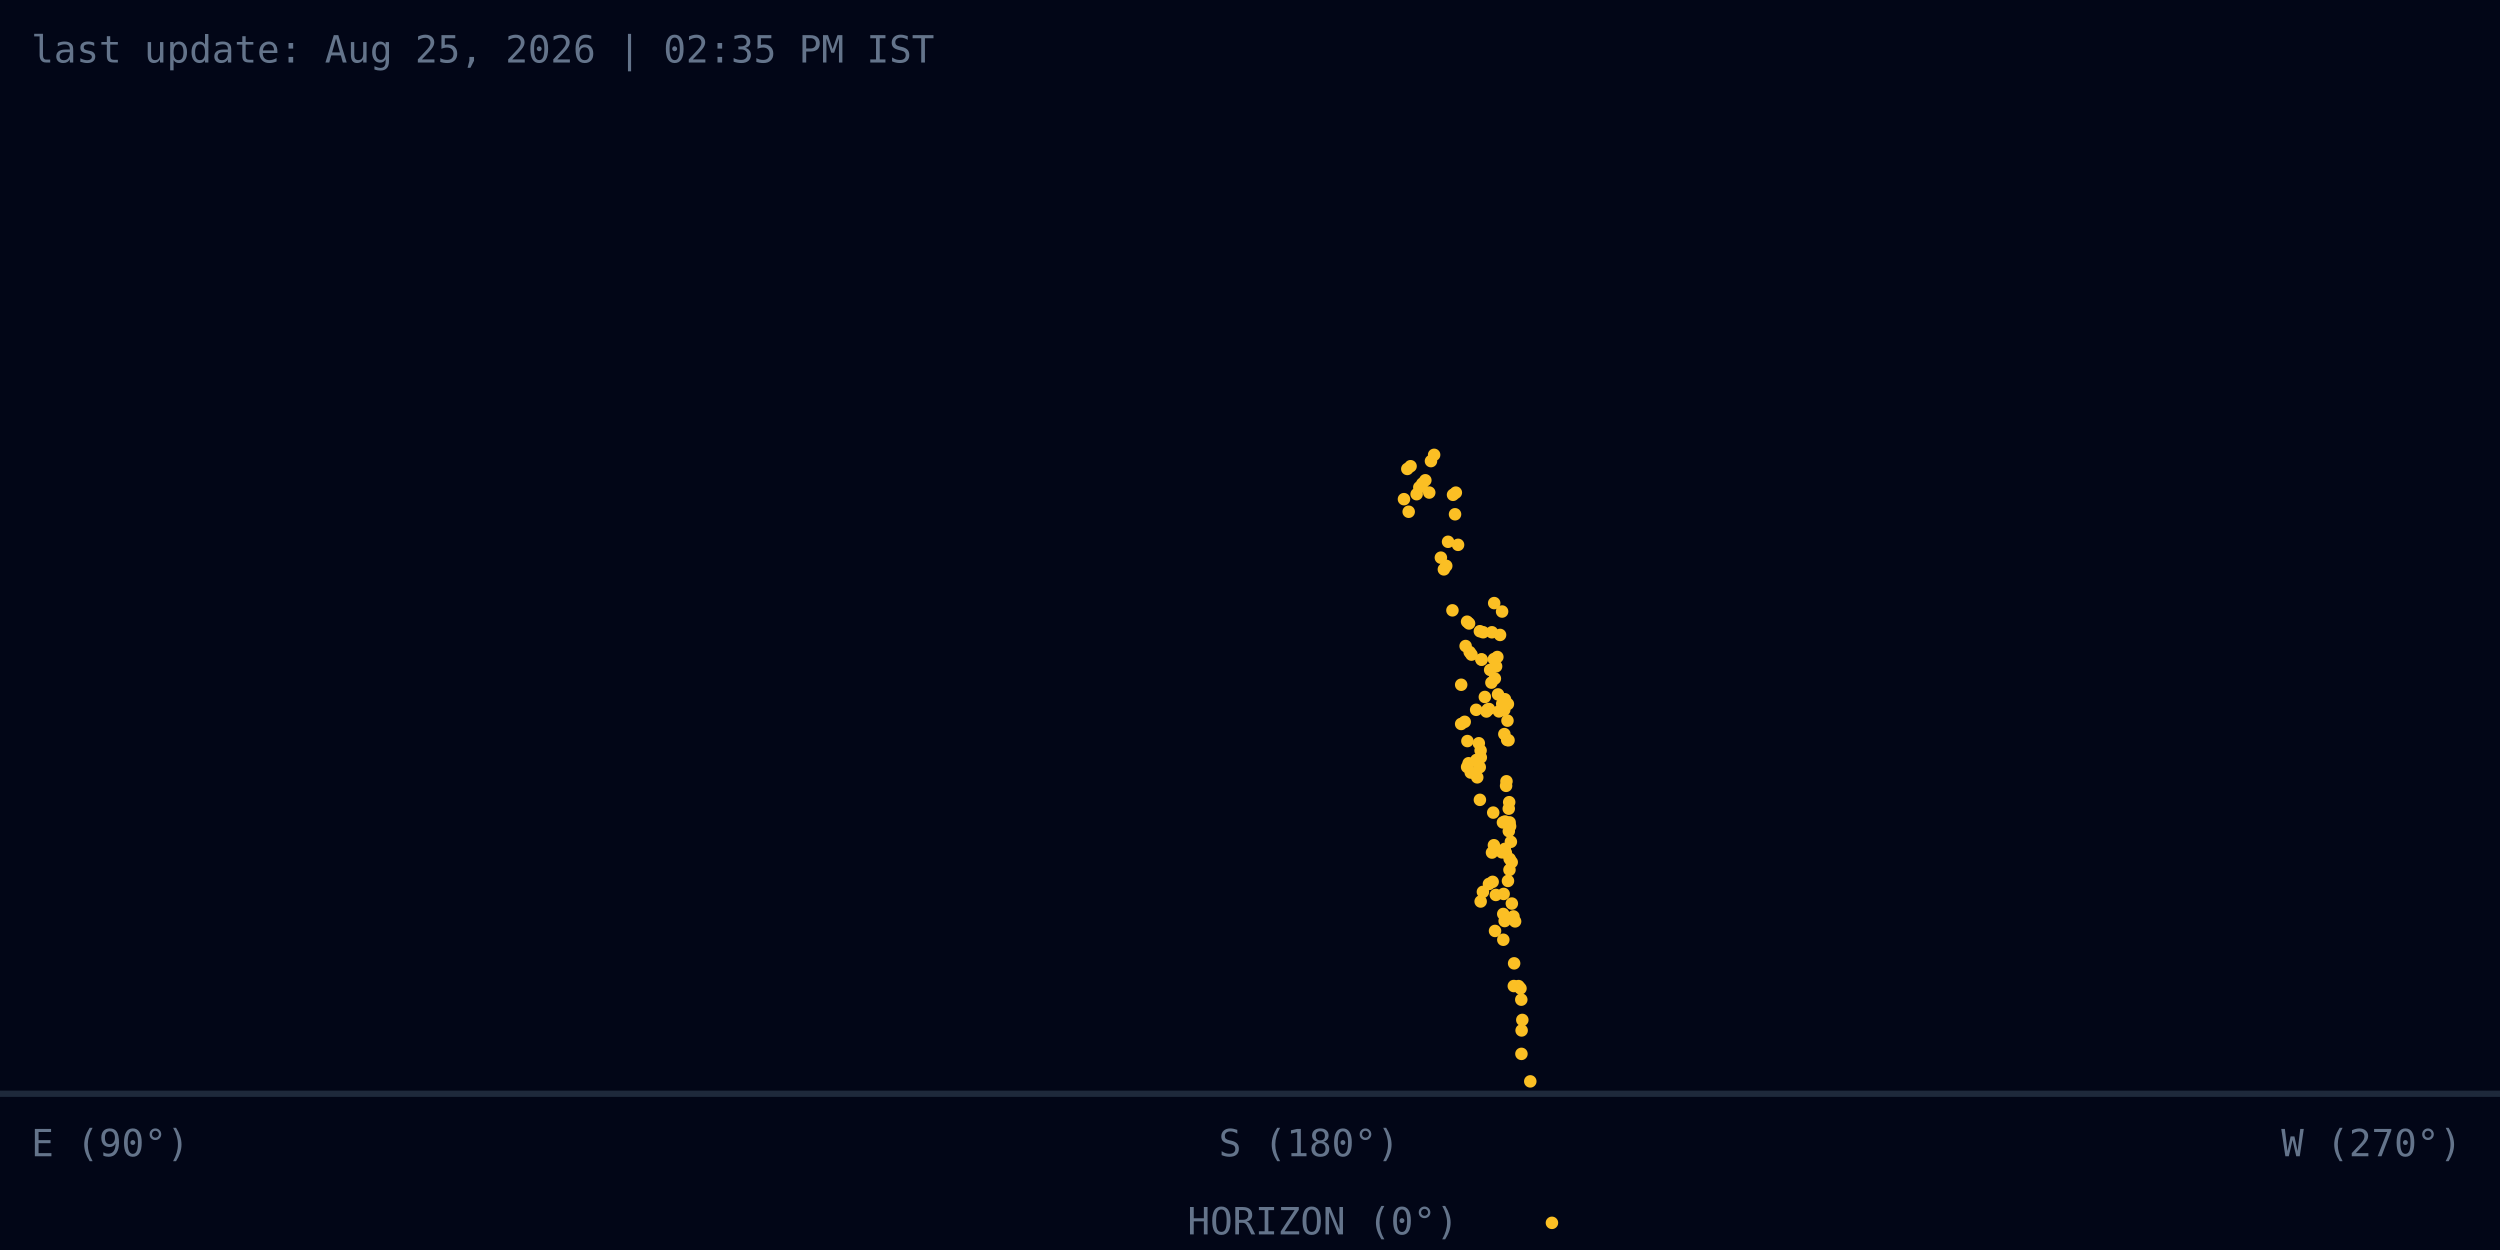
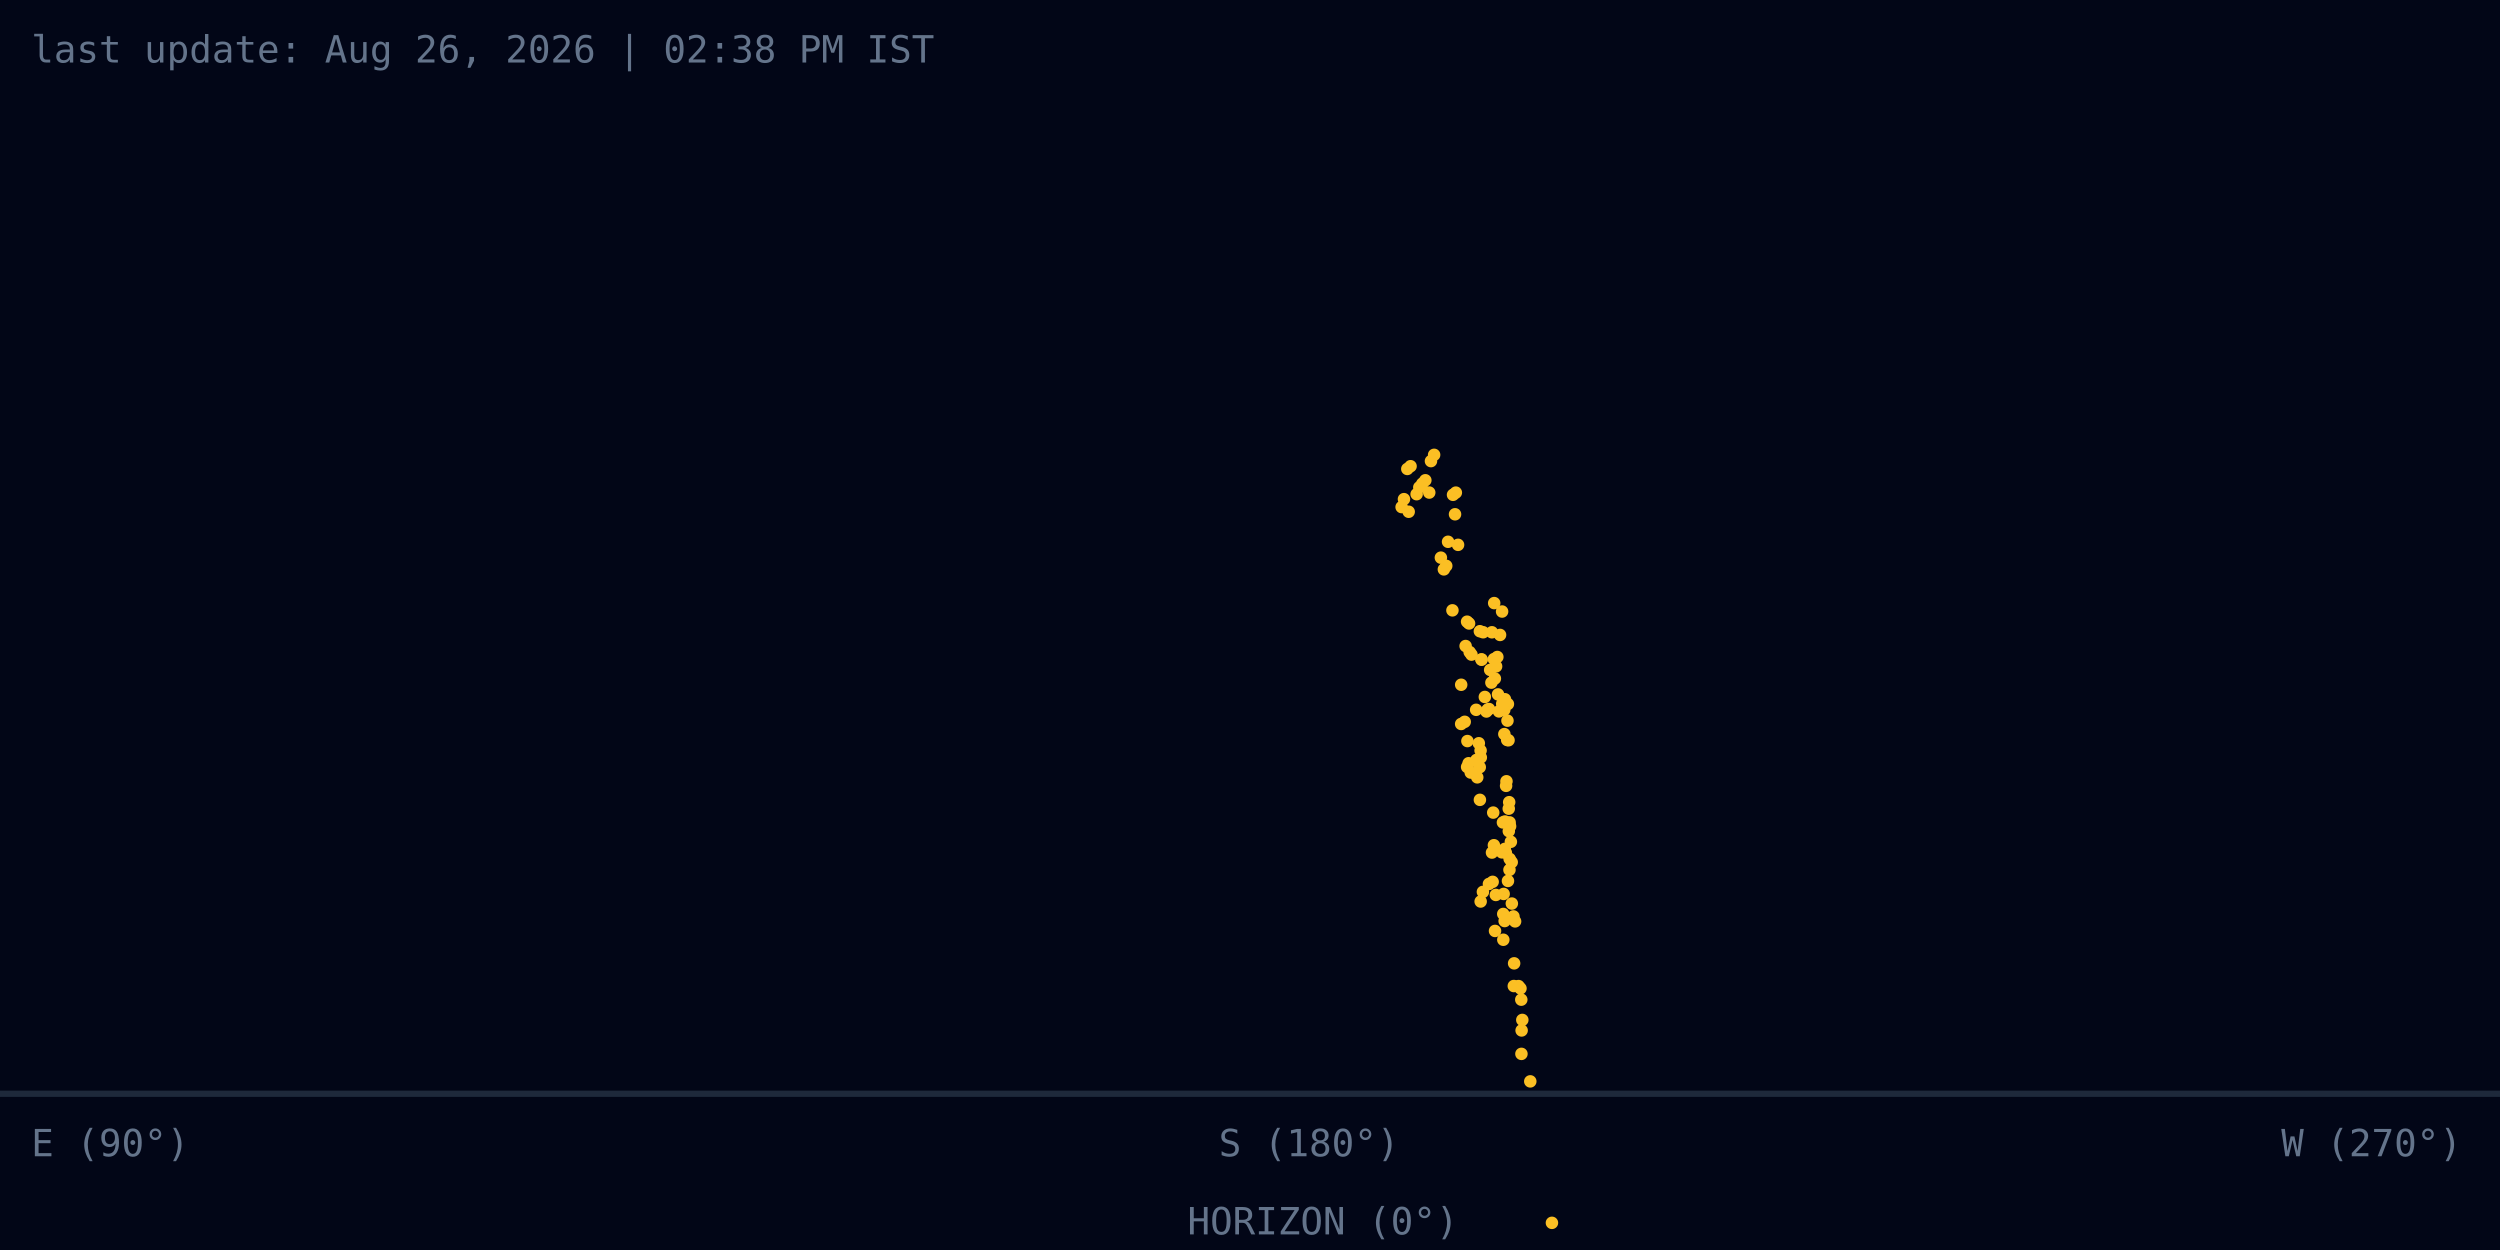
<svg xmlns="http://www.w3.org/2000/svg" width="800" height="400" viewBox="0 0 800 400">
  <rect width="800" height="400" fill="#020617" />
-   <text id="last-update" x="10" y="20" fill="#64748b" font-family="monospace">last update: Aug 25, 2026 | 02:35 PM IST</text>
+   <text id="last-update" x="10" y="20" fill="#64748b" font-family="monospace">last update: Aug 26, 2026 | 02:38 PM IST</text>
  <line x1="0" y1="350" x2="800" y2="350" stroke="#1e293b" stroke-width="2" />
  <text x="380" y="395" fill="#64748b" font-size="12" font-family="monospace">HORIZON (0°)</text>
  <text x="730" y="370" fill="#64748b" font-size="12" font-family="monospace">W (270°)</text>
  <text x="390" y="370" fill="#64748b" font-size="12" font-family="monospace">S (180°)</text>
  <text x="10" y="370" fill="#64748b" font-size="12" font-family="monospace">E (90°)</text>
  <g id="analemma-points">
    <circle cx=" 465.61" cy=" 164.57" r="2" fill="#fbbf24">
 </circle>
    <circle cx=" 467.57" cy=" 231.67" r="2" fill="#fbbf24">
 </circle>
    <circle cx=" 467.58" cy=" 219.12" r="2" fill="#fbbf24">
 </circle>
    <circle cx=" 468.71" cy=" 230.98" r="2" fill="#fbbf24">
 </circle>
    <circle cx=" 469.57" cy=" 237.14" r="2" fill="#fbbf24">
 </circle>
    <circle cx=" 469.00" cy=" 206.73" r="2" fill="#fbbf24">
 </circle>
    <circle cx=" 469.47" cy=" 198.94" r="2" fill="#fbbf24">
 </circle>
    <circle cx=" 470.10" cy=" 199.51" r="2" fill="#fbbf24">
 </circle>
    <circle cx=" 474.53" cy=" 285.41" r="2" fill="#fbbf24">
 </circle>
    <circle cx=" 472.47" cy=" 243.18" r="2" fill="#fbbf24">
 </circle>
    <circle cx=" 473.57" cy=" 255.95" r="2" fill="#fbbf24">
 </circle>
    <circle cx=" 473.22" cy=" 237.84" r="2" fill="#fbbf24">
 </circle>
    <circle cx=" 473.79" cy=" 240.17" r="2" fill="#fbbf24">
 </circle>
    <circle cx=" 473.56" cy=" 201.99" r="2" fill="#fbbf24">
 </circle>
    <circle cx=" 474.09" cy=" 210.99" r="2" fill="#fbbf24">
 </circle>
    <circle cx=" 478.41" cy=" 297.90" r="2" fill="#fbbf24">
 </circle>
    <circle cx=" 477.65" cy=" 282.19" r="2" fill="#fbbf24">
 </circle>
    <circle cx=" 477.44" cy=" 272.82" r="2" fill="#fbbf24">
 </circle>
    <circle cx=" 478.67" cy=" 286.38" r="2" fill="#fbbf24">
 </circle>
    <circle cx=" 478.05" cy=" 270.47" r="2" fill="#fbbf24">
 </circle>
    <circle cx=" 476.85" cy=" 214.37" r="2" fill="#fbbf24">
 </circle>
    <circle cx=" 477.25" cy=" 218.44" r="2" fill="#fbbf24">
 </circle>
    <circle cx=" 481.06" cy=" 300.72" r="2" fill="#fbbf24">
 </circle>
    <circle cx=" 481.04" cy=" 292.47" r="2" fill="#fbbf24">
 </circle>
    <circle cx=" 481.49" cy=" 294.73" r="2" fill="#fbbf24">
 </circle>
    <circle cx=" 481.17" cy=" 286.06" r="2" fill="#fbbf24">
 </circle>
    <circle cx=" 479.37" cy=" 222.21" r="2" fill="#fbbf24">
 </circle>
    <circle cx=" 479.67" cy=" 227.65" r="2" fill="#fbbf24">
 </circle>
    <circle cx=" 498.29" cy=" 411.31" r="2" fill="#fbbf24">
 </circle>
    <circle cx=" 498.34" cy=" 411.53" r="2" fill="#fbbf24">
 </circle>
    <circle cx=" 484.42" cy=" 315.53" r="2" fill="#fbbf24">
 </circle>
    <circle cx=" 486.86" cy=" 337.24" r="2" fill="#fbbf24">
 </circle>
    <circle cx=" 481.87" cy=" 272.88" r="2" fill="#fbbf24">
 </circle>
    <circle cx=" 482.55" cy=" 281.90" r="2" fill="#fbbf24">
 </circle>
    <circle cx=" 481.19" cy=" 226.61" r="2" fill="#fbbf24">
 </circle>
    <circle cx=" 481.39" cy=" 234.91" r="2" fill="#fbbf24">
 </circle>
    <circle cx=" 486.92" cy=" 329.74" r="2" fill="#fbbf24">
 </circle>
    <circle cx=" 483.03" cy=" 278.36" r="2" fill="#fbbf24">
 </circle>
    <circle cx=" 483.79" cy=" 289.14" r="2" fill="#fbbf24">
 </circle>
    <circle cx=" 485.93" cy=" 315.55" r="2" fill="#fbbf24">
 </circle>
    <circle cx=" 484.30" cy=" 293.26" r="2" fill="#fbbf24">
 </circle>
    <circle cx=" 482.30" cy=" 236.80" r="2" fill="#fbbf24">
 </circle>
    <circle cx=" 482.80" cy=" 258.78" r="2" fill="#fbbf24">
 </circle>
    <circle cx=" 501.22" cy=" 413.90" r="2" fill="#fbbf24">
 </circle>
    <circle cx=" 489.69" cy=" 346.04" r="2" fill="#fbbf24">
 </circle>
    <circle cx=" 486.81" cy=" 319.89" r="2" fill="#fbbf24">
 </circle>
    <circle cx=" 484.83" cy=" 294.84" r="2" fill="#fbbf24">
 </circle>
    <circle cx=" 486.55" cy=" 316.29" r="2" fill="#fbbf24">
 </circle>
    <circle cx=" 482.73" cy=" 236.88" r="2" fill="#fbbf24">
 </circle>
    <circle cx=" 483.48" cy=" 269.37" r="2" fill="#fbbf24">
 </circle>
    <circle cx=" 496.62" cy=" 391.31" r="2" fill="#fbbf24">
 </circle>
    <circle cx=" 483.75" cy=" 275.90" r="2" fill="#fbbf24">
 </circle>
    <circle cx=" 483.23" cy=" 264.40" r="2" fill="#fbbf24">
 </circle>
    <circle cx=" 482.94" cy=" 256.70" r="2" fill="#fbbf24">
 </circle>
    <circle cx=" 483.08" cy=" 263.17" r="2" fill="#fbbf24">
 </circle>
    <circle cx=" 482.53" cy=" 225.29" r="2" fill="#fbbf24">
 </circle>
    <circle cx=" 482.39" cy=" 230.61" r="2" fill="#fbbf24">
 </circle>
    <circle cx=" 487.14" cy=" 326.38" r="2" fill="#fbbf24">
 </circle>
    <circle cx=" 482.82" cy=" 265.96" r="2" fill="#fbbf24">
 </circle>
    <circle cx=" 483.09" cy=" 274.84" r="2" fill="#fbbf24">
 </circle>
    <circle cx=" 482.07" cy=" 250.01" r="2" fill="#fbbf24">
 </circle>
    <circle cx=" 481.95" cy=" 251.47" r="2" fill="#fbbf24">
 </circle>
    <circle cx=" 481.58" cy=" 223.76" r="2" fill="#fbbf24">
 </circle>
    <circle cx=" 481.36" cy=" 227.15" r="2" fill="#fbbf24">
 </circle>
    <circle cx=" 484.52" cy=" 308.27" r="2" fill="#fbbf24">
 </circle>
    <circle cx=" 481.59" cy=" 262.88" r="2" fill="#fbbf24">
 </circle>
    <circle cx=" 480.71" cy=" 225.23" r="2" fill="#fbbf24">
 </circle>
    <circle cx=" 481.54" cy=" 271.65" r="2" fill="#fbbf24">
 </circle>
    <circle cx=" 480.94" cy=" 263.18" r="2" fill="#fbbf24">
 </circle>
    <circle cx=" 480.67" cy=" 195.69" r="2" fill="#fbbf24">
 </circle>
    <circle cx=" 480.02" cy=" 203.18" r="2" fill="#fbbf24">
 </circle>
    <circle cx=" 480.62" cy=" 272.75" r="2" fill="#fbbf24">
 </circle>
    <circle cx=" 479.15" cy=" 210.24" r="2" fill="#fbbf24">
 </circle>
    <circle cx=" 478.75" cy=" 213.23" r="2" fill="#fbbf24">
 </circle>
    <circle cx=" 478.36" cy=" 217.14" r="2" fill="#fbbf24">
 </circle>
    <circle cx=" 478.05" cy=" 210.91" r="2" fill="#fbbf24">
 </circle>
    <circle cx=" 478.14" cy=" 192.99" r="2" fill="#fbbf24">
 </circle>
    <circle cx=" 477.41" cy=" 202.33" r="2" fill="#fbbf24">
 </circle>
    <circle cx=" 477.83" cy=" 260.03" r="2" fill="#fbbf24">
 </circle>
    <circle cx=" 476.48" cy=" 226.89" r="2" fill="#fbbf24">
 </circle>
    <circle cx=" 476.07" cy=" 227.06" r="2" fill="#fbbf24">
 </circle>
    <circle cx=" 475.66" cy=" 227.68" r="2" fill="#fbbf24">
 </circle>
    <circle cx=" 475.15" cy=" 223.03" r="2" fill="#fbbf24">
 </circle>
    <circle cx=" 474.61" cy=" 202.32" r="2" fill="#fbbf24">
 </circle>
    <circle cx=" 474.09" cy=" 211.11" r="2" fill="#fbbf24">
 </circle>
    <circle cx=" 476.46" cy=" 282.87" r="2" fill="#fbbf24">
 </circle>
    <circle cx=" 473.86" cy=" 242.39" r="2" fill="#fbbf24">
 </circle>
    <circle cx=" 473.52" cy=" 245.50" r="2" fill="#fbbf24">
 </circle>
    <circle cx=" 472.37" cy=" 227.14" r="2" fill="#fbbf24">
 </circle>
    <circle cx=" 472.72" cy=" 248.75" r="2" fill="#fbbf24">
 </circle>
    <circle cx=" 470.88" cy=" 209.48" r="2" fill="#fbbf24">
 </circle>
    <circle cx=" 470.29" cy=" 208.66" r="2" fill="#fbbf24">
 </circle>
    <circle cx=" 473.81" cy=" 288.48" r="2" fill="#fbbf24">
 </circle>
    <circle cx=" 470.64" cy=" 247.22" r="2" fill="#fbbf24">
 </circle>
    <circle cx=" 469.96" cy=" 244.24" r="2" fill="#fbbf24">
 </circle>
    <circle cx=" 469.48" cy=" 245.43" r="2" fill="#fbbf24">
 </circle>
    <circle cx=" 466.58" cy=" 174.35" r="2" fill="#fbbf24">
 </circle>
    <circle cx=" 465.87" cy=" 157.64" r="2" fill="#fbbf24">
 </circle>
    <circle cx=" 464.97" cy=" 158.34" r="2" fill="#fbbf24">
 </circle>
    <circle cx=" 464.78" cy=" 195.31" r="2" fill="#fbbf24">
 </circle>
    <circle cx=" 463.38" cy=" 173.37" r="2" fill="#fbbf24">
 </circle>
    <circle cx=" 462.80" cy=" 181.08" r="2" fill="#fbbf24">
 </circle>
    <circle cx=" 462.04" cy=" 182.20" r="2" fill="#fbbf24">
 </circle>
    <circle cx=" 461.08" cy=" 178.45" r="2" fill="#fbbf24">
 </circle>
    <circle cx=" 458.92" cy=" 145.55" r="2" fill="#fbbf24">
 </circle>
    <circle cx=" 457.91" cy=" 147.55" r="2" fill="#fbbf24">
 </circle>
    <circle cx=" 457.36" cy=" 157.62" r="2" fill="#fbbf24">
 </circle>
    <circle cx=" 456.11" cy=" 153.69" r="2" fill="#fbbf24">
 </circle>
    <circle cx=" 455.13" cy=" 154.77" r="2" fill="#fbbf24">
 </circle>
    <circle cx=" 454.18" cy=" 155.94" r="2" fill="#fbbf24">
 </circle>
    <circle cx=" 453.32" cy=" 158.14" r="2" fill="#fbbf24">
 </circle>
    <circle cx=" 451.38" cy=" 149.19" r="2" fill="#fbbf24">
 </circle>
    <circle cx=" 450.34" cy=" 150.06" r="2" fill="#fbbf24">
 </circle>
    <circle cx=" 450.78" cy=" 163.76" r="2" fill="#fbbf24">
 </circle>
    <circle cx=" 449.27" cy=" 159.73" r="2" fill="#fbbf24">
 </circle>
+     <circle cx=" 448.52" cy=" 162.26" r="2" fill="#fbbf24">
+  </circle>
  </g>
</svg>
